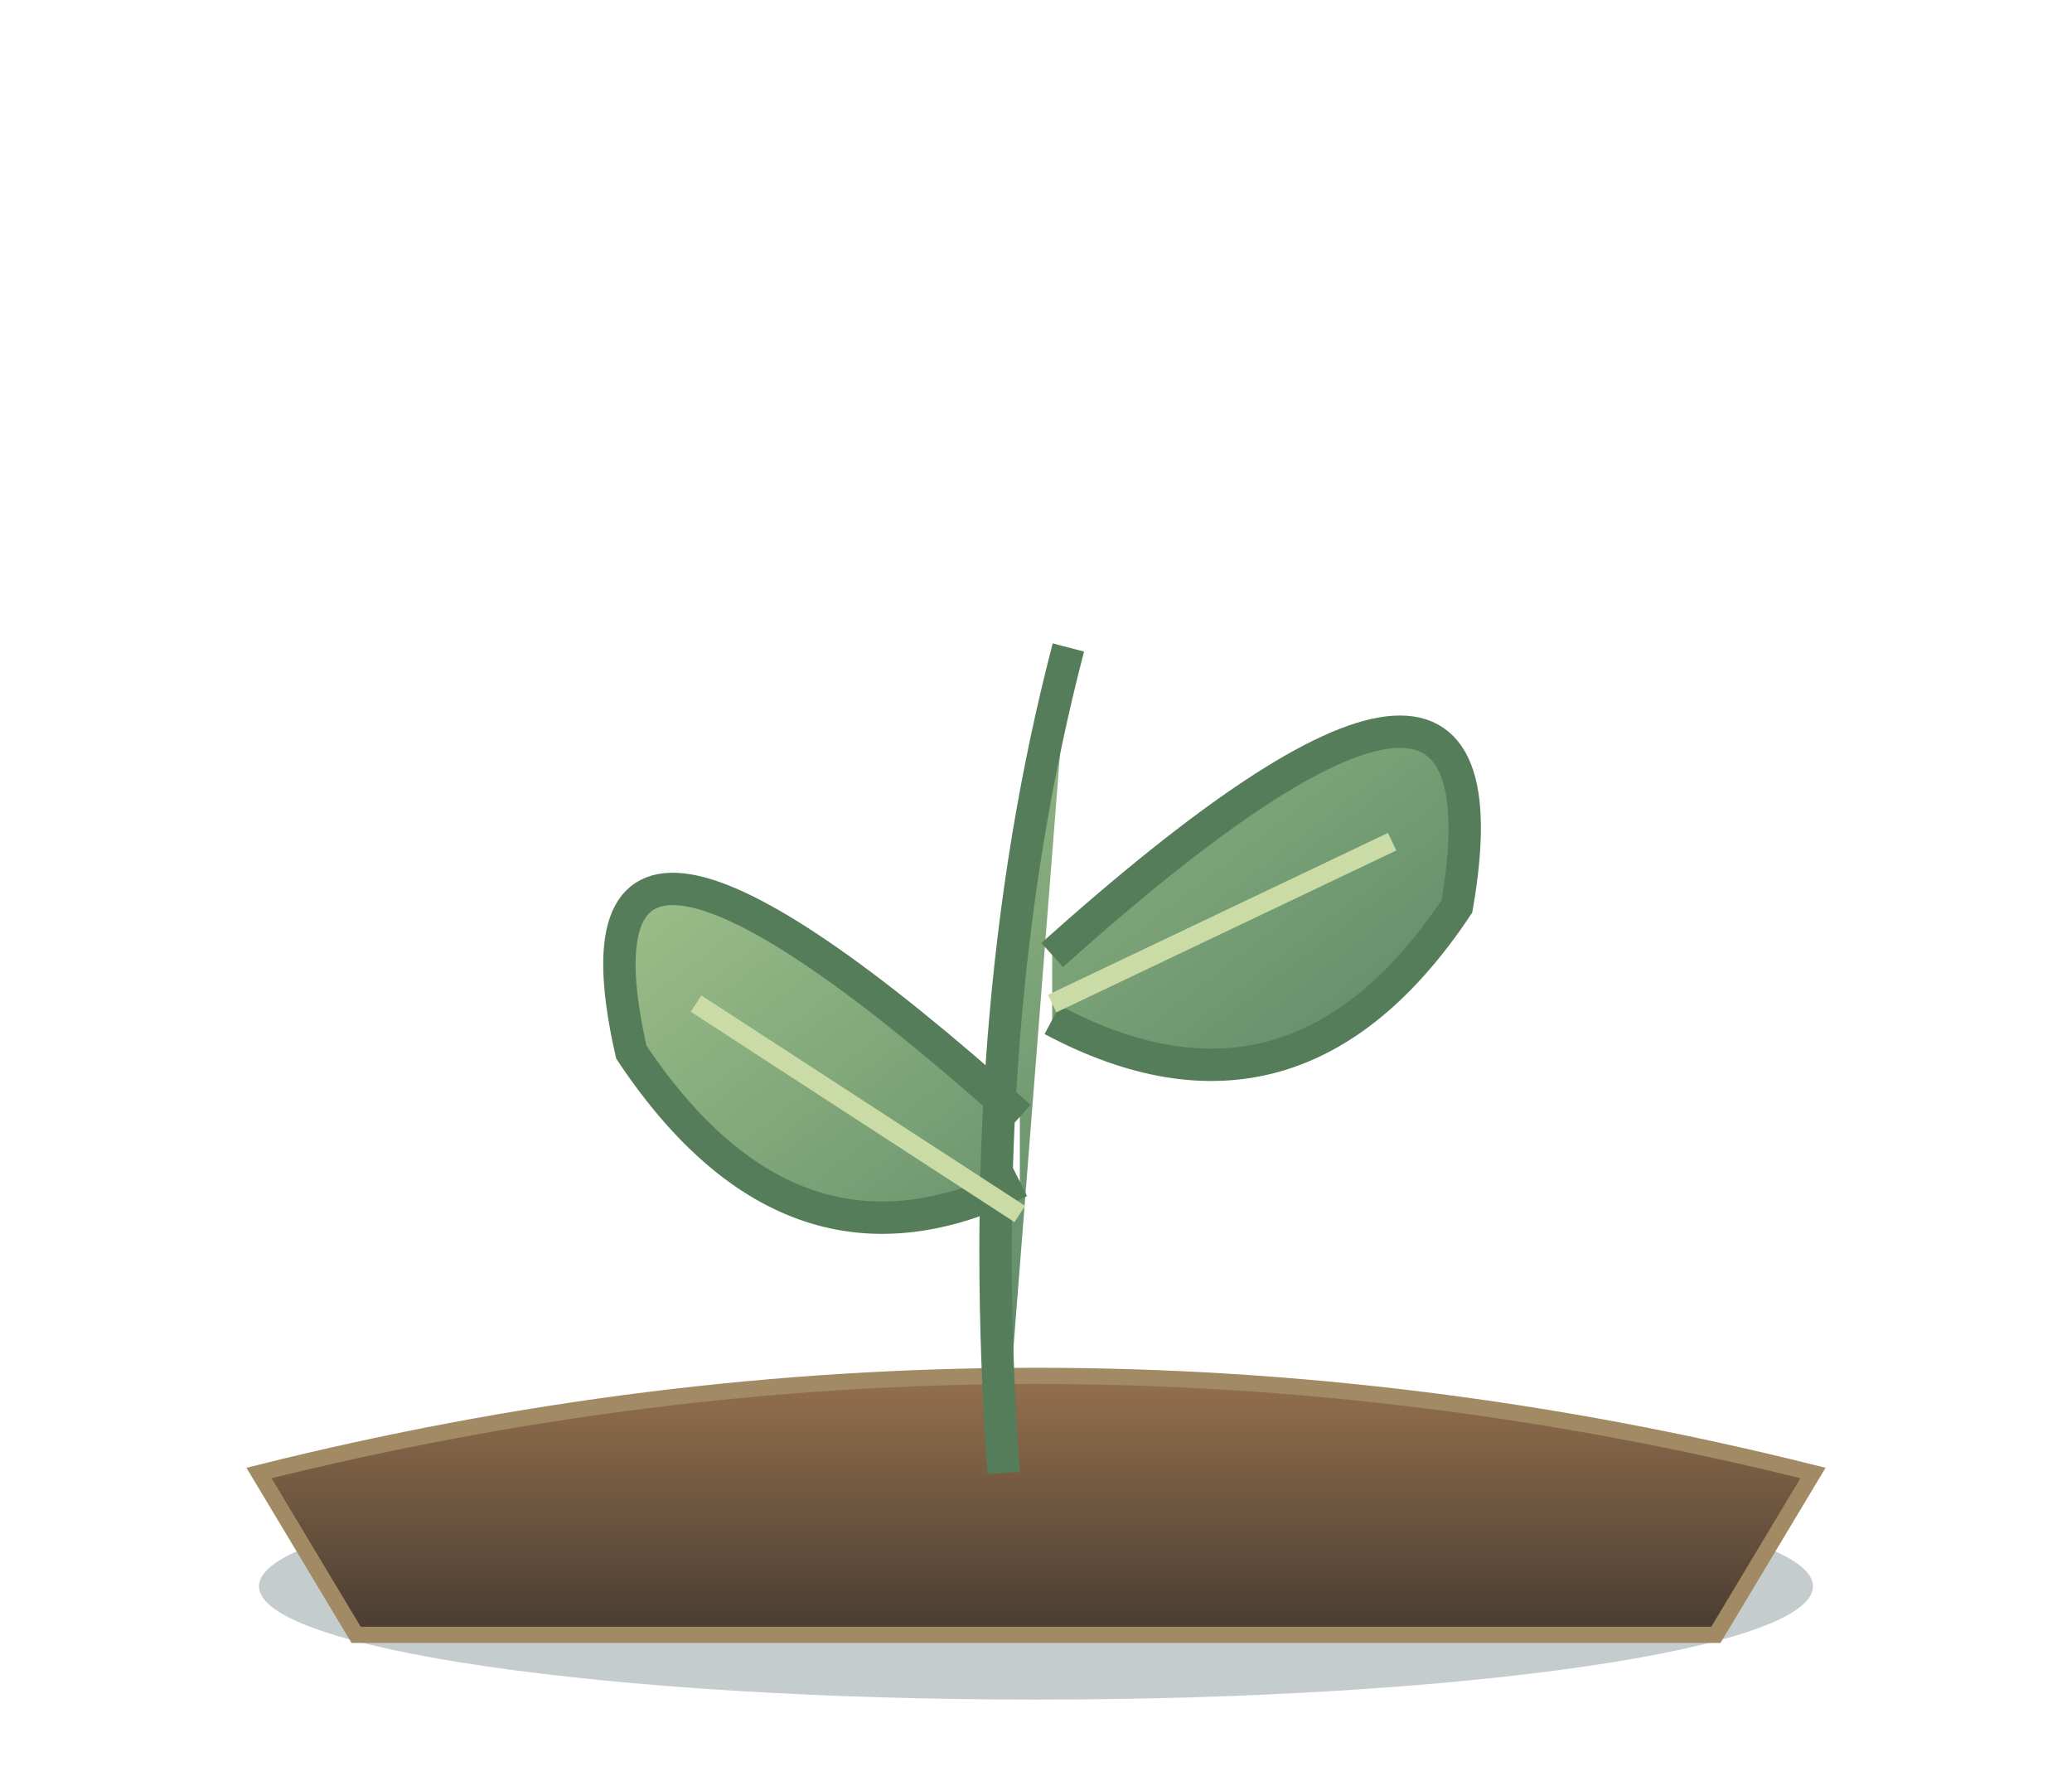
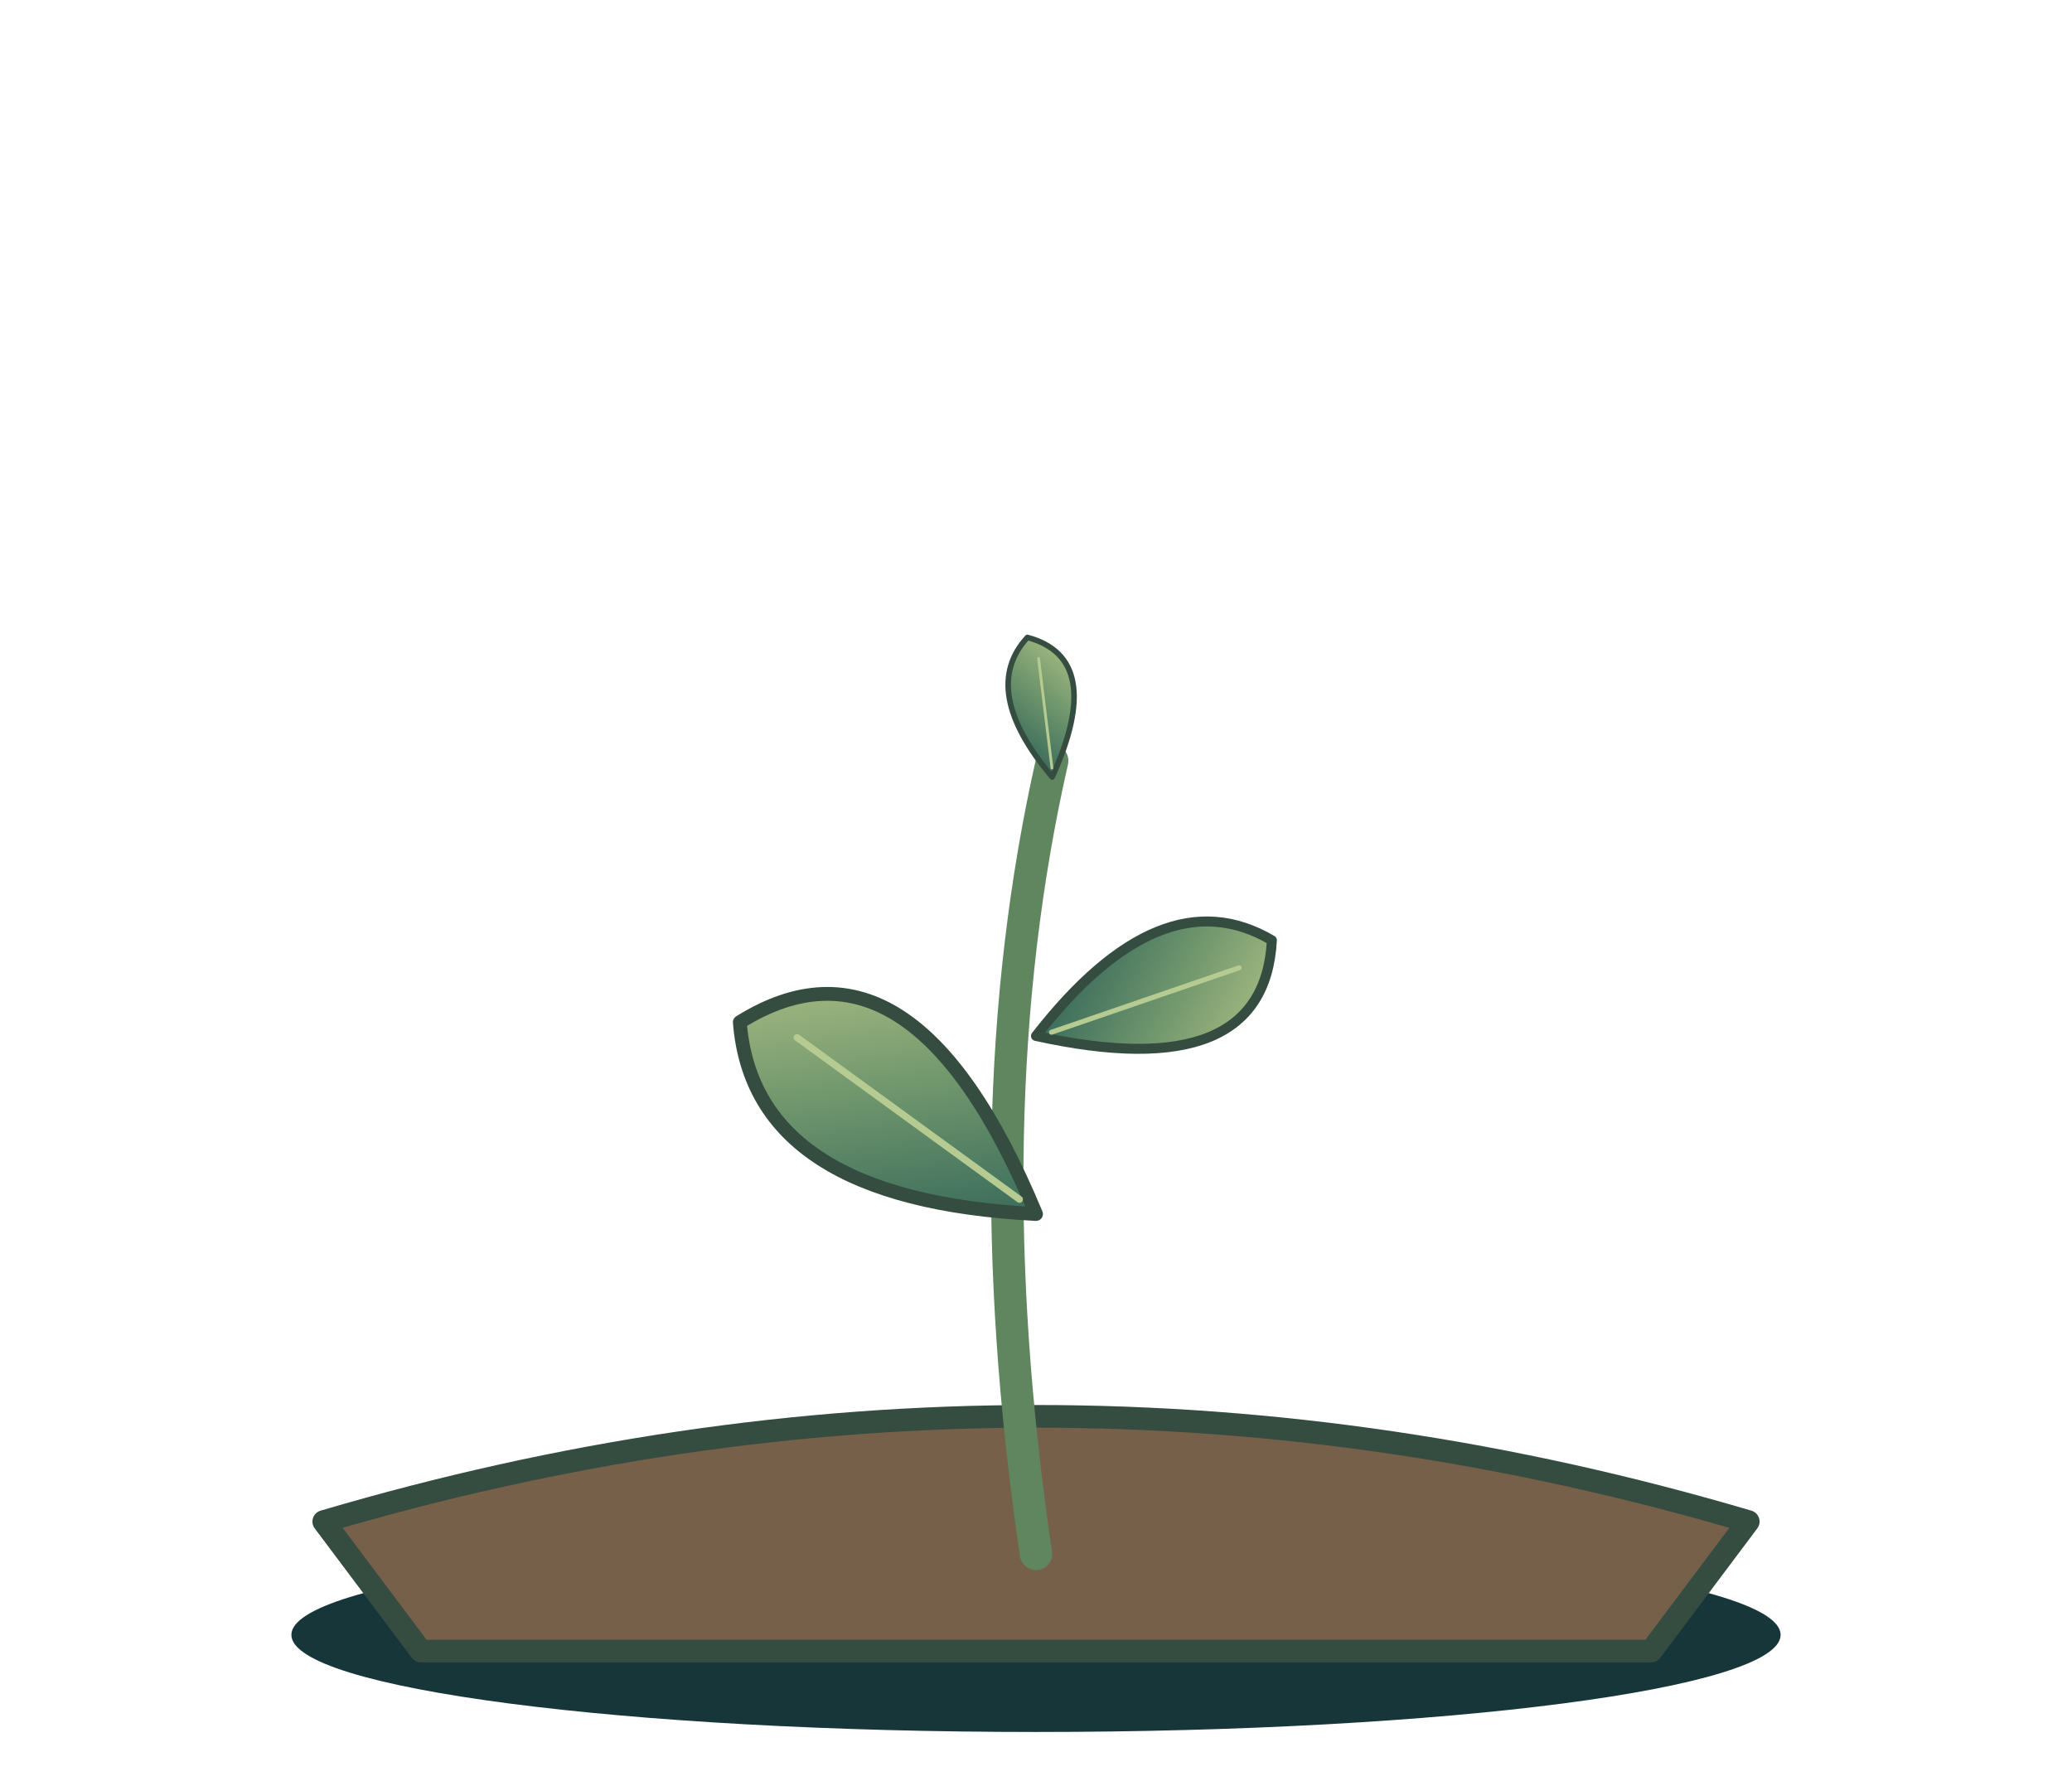
<svg xmlns="http://www.w3.org/2000/svg" width="256" height="220" viewBox="0 0 128 110">
  <defs>
+     <linearGradient id="fruit" x1=".1" y1=".1" x2=".8" y2="1">
+       <stop stop-color="#aa6b58" />
+       <stop offset=".55" stop-color="#aa6b58" />
+       <stop offset="1" stop-color="#65715e" />
+     </linearGradient>
    <linearGradient id="leaf" x2=".8" y2="1">
-       <stop stop-color="#afce93" />
-       <stop offset="1" stop-color="#47765b" />
-     </linearGradient>
-     <linearGradient id="soil" x2="0" y2="1">
-       <stop stop-color="#94704d" />
-       <stop offset="1" stop-color="#493c32" />
+       <stop stop-color="#a9bd83" />
+       <stop offset=".5" stop-color="#71976d" />
+       <stop offset="1" stop-color="#3f705d" />
    </linearGradient>
  </defs>
-   <ellipse cx="64" cy="98" rx="48" ry="7" fill="#14343a" opacity=".25" />
-   <path d="M16 91Q64 79 112 91L106 101H22Z" fill="url(#soil)" stroke="#a28a64" stroke-width="1" />
-   <path d="M62 91Q60 63 66 40M63 69Q34 43 39 65Q49 80 63 73M65 59Q94 33 90 56Q80 71 65 63" fill="url(#leaf)" stroke="#567d5a" stroke-width="2" />
-   <path d="M63 75L43 62M65 62L86 52" stroke="#cbdba5" stroke-width="1.2" />
+   <ellipse cx="64" cy="101" rx="46" ry="6" fill="#17363a" stroke="none" stroke-width="1" />
+   <path d="M20 94Q64 81 108 94L102 102H26Z" fill="#766049" stroke="#354c40" stroke-width="1.4" stroke-linejoin="round" stroke-linecap="round" />
+   <path d="M64 96Q60 69 65 47" fill="none" stroke="#5f865e" stroke-width="2" stroke-linejoin="round" stroke-linecap="round" />
+   <g transform="translate(64 75) rotate(15) scale(0.61)">
+     <path d="M0 0Q-20 -26 -34 -11Q-28 6 0 0Z" fill="url(#leaf)" stroke="#354c40" stroke-width="1.4" stroke-linejoin="round" stroke-linecap="round" />
+     <path d="M-2 -1L-28 -11" fill="none" stroke="#b6cb91" stroke-width="0.7" stroke-linejoin="round" stroke-linecap="round" />
+   </g>
+   <g transform="translate(64 64) rotate(140) scale(0.44)">
+     <path d="M0 0Q-20 -26 -34 -11Q-28 6 0 0Z" fill="url(#leaf)" stroke="#354c40" stroke-width="1.4" stroke-linejoin="round" stroke-linecap="round" />
+     <path d="M-2 -1L-28 -11" fill="none" stroke="#b6cb91" stroke-width="0.7" stroke-linejoin="round" stroke-linecap="round" />
+   </g>
+   <g transform="translate(65 48) rotate(62) scale(0.245)">
+     <path d="M0 0Q-20 -26 -34 -11Q-28 6 0 0Z" fill="url(#leaf)" stroke="#354c40" stroke-width="1.4" stroke-linejoin="round" stroke-linecap="round" />
+     <path d="M-2 -1L-28 -11" fill="none" stroke="#b6cb91" stroke-width="0.7" stroke-linejoin="round" stroke-linecap="round" />
+   </g>
</svg>
